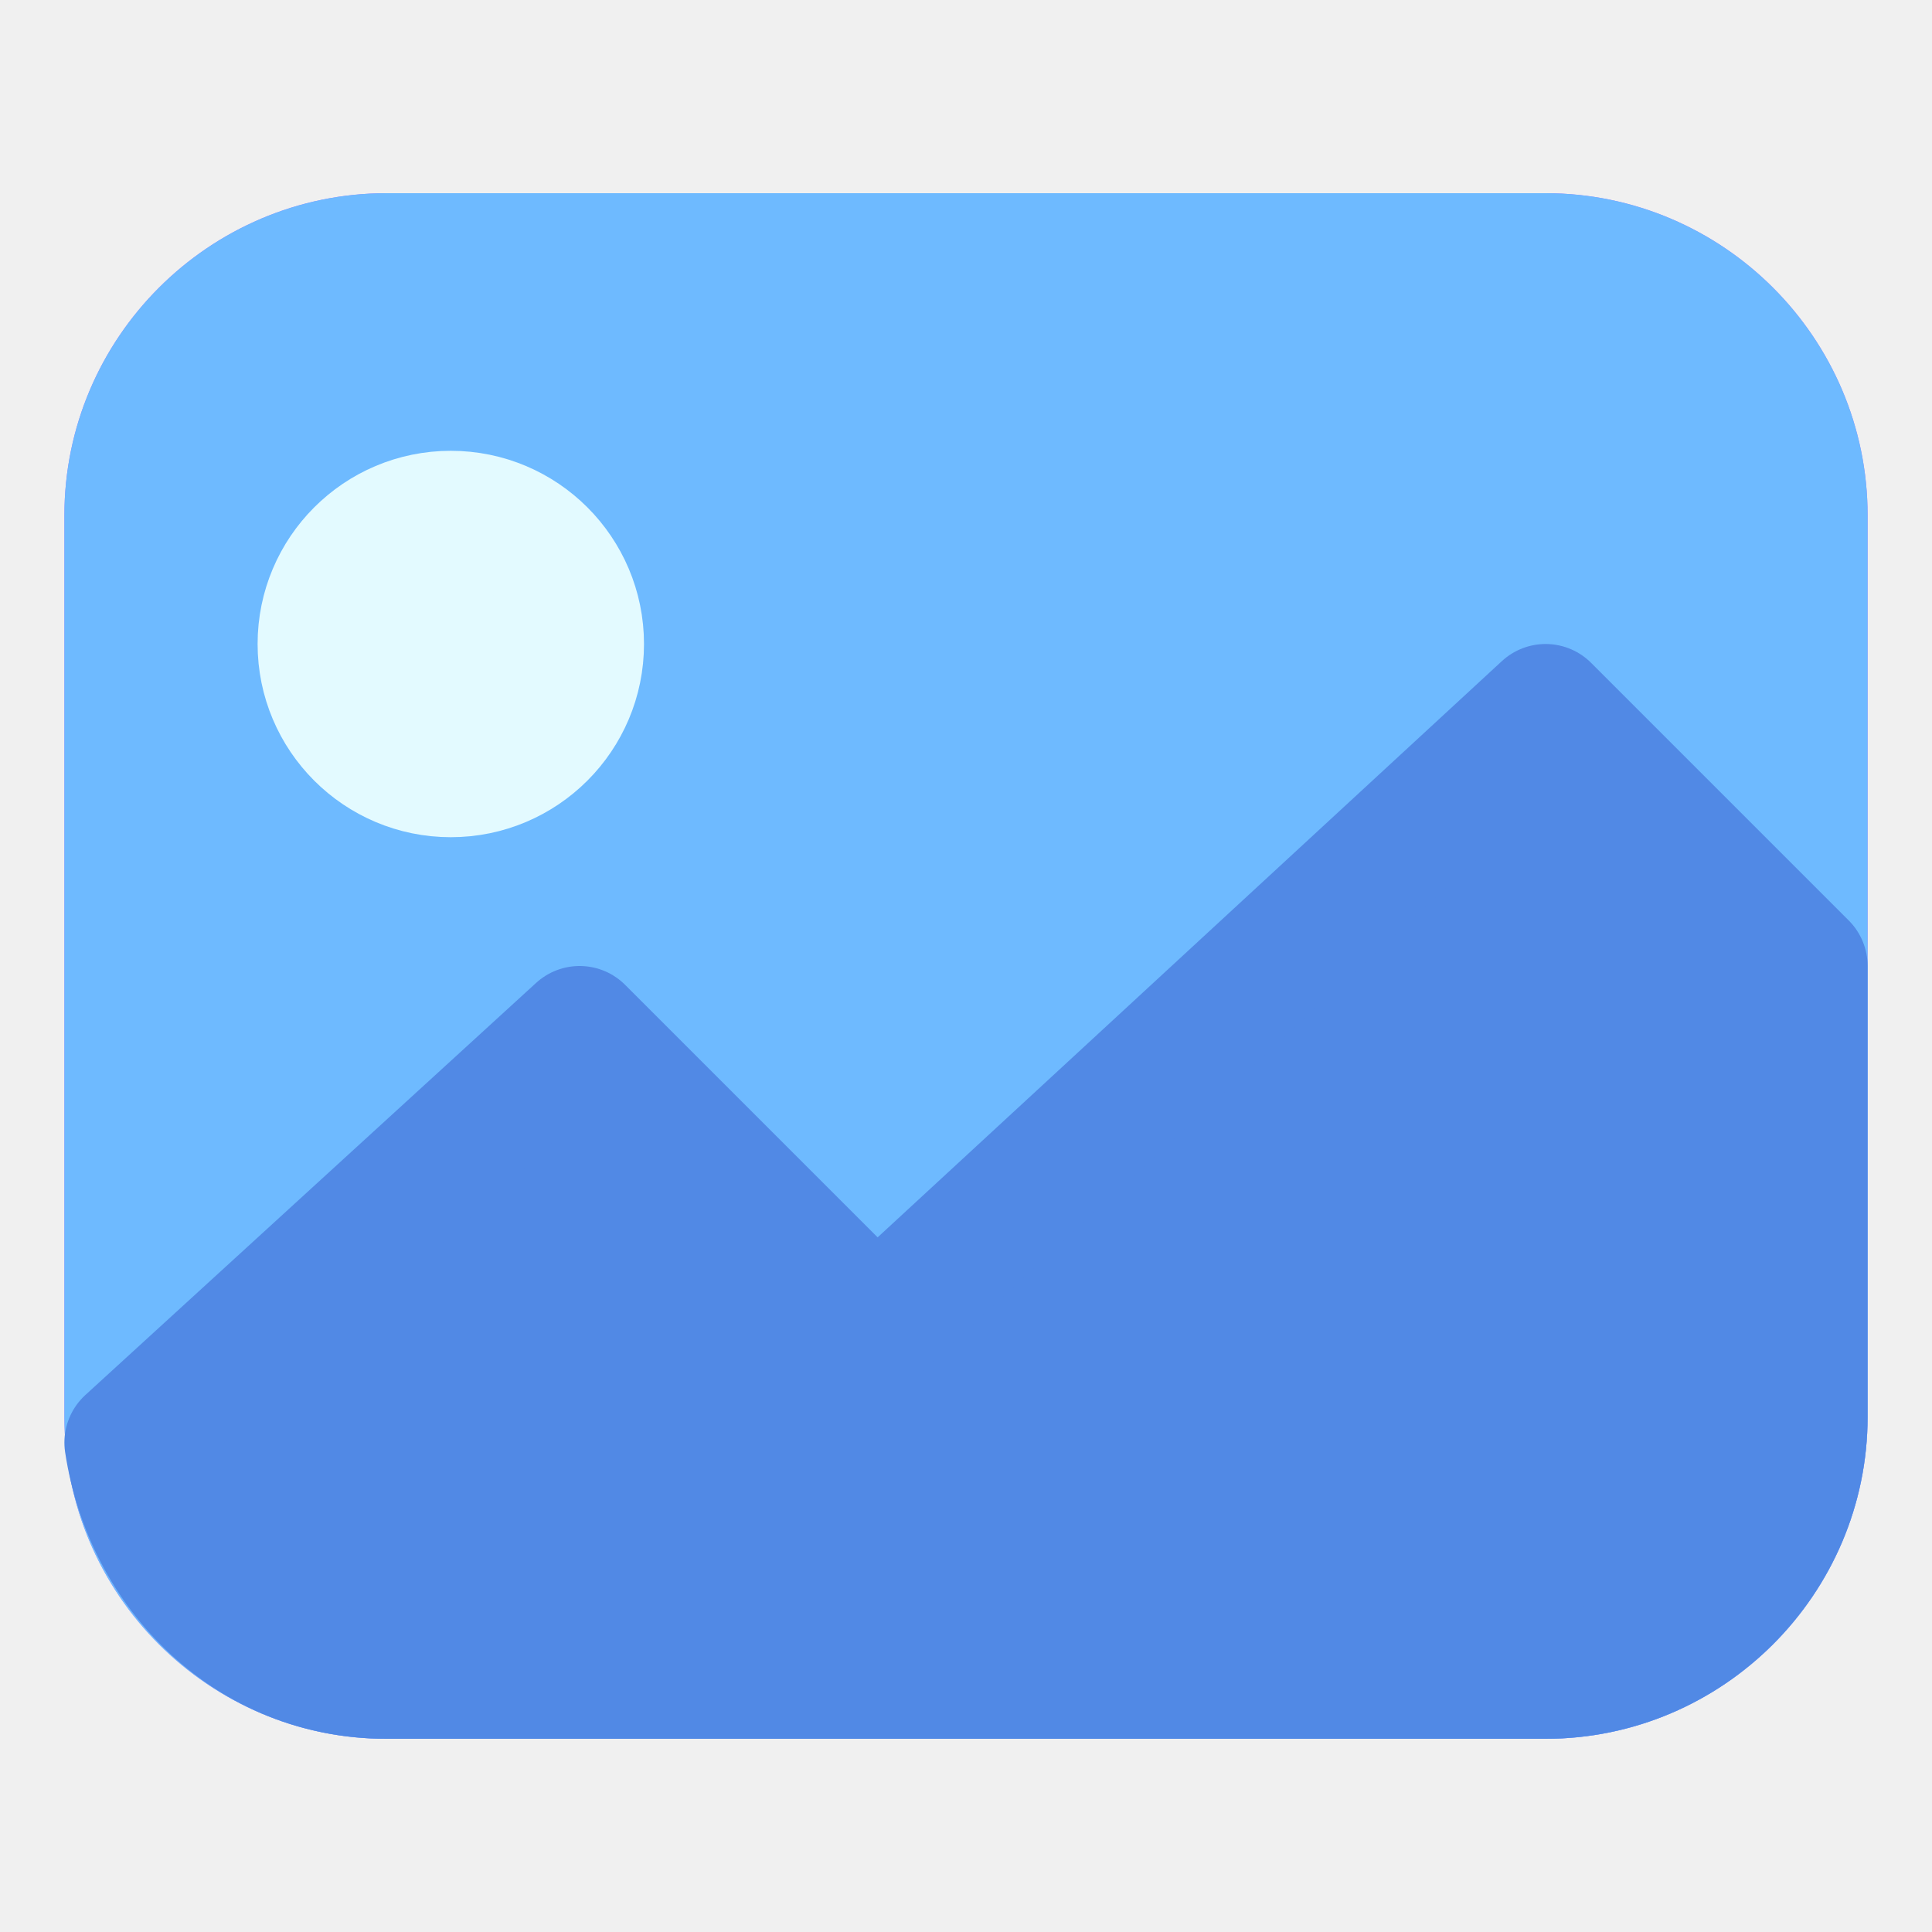
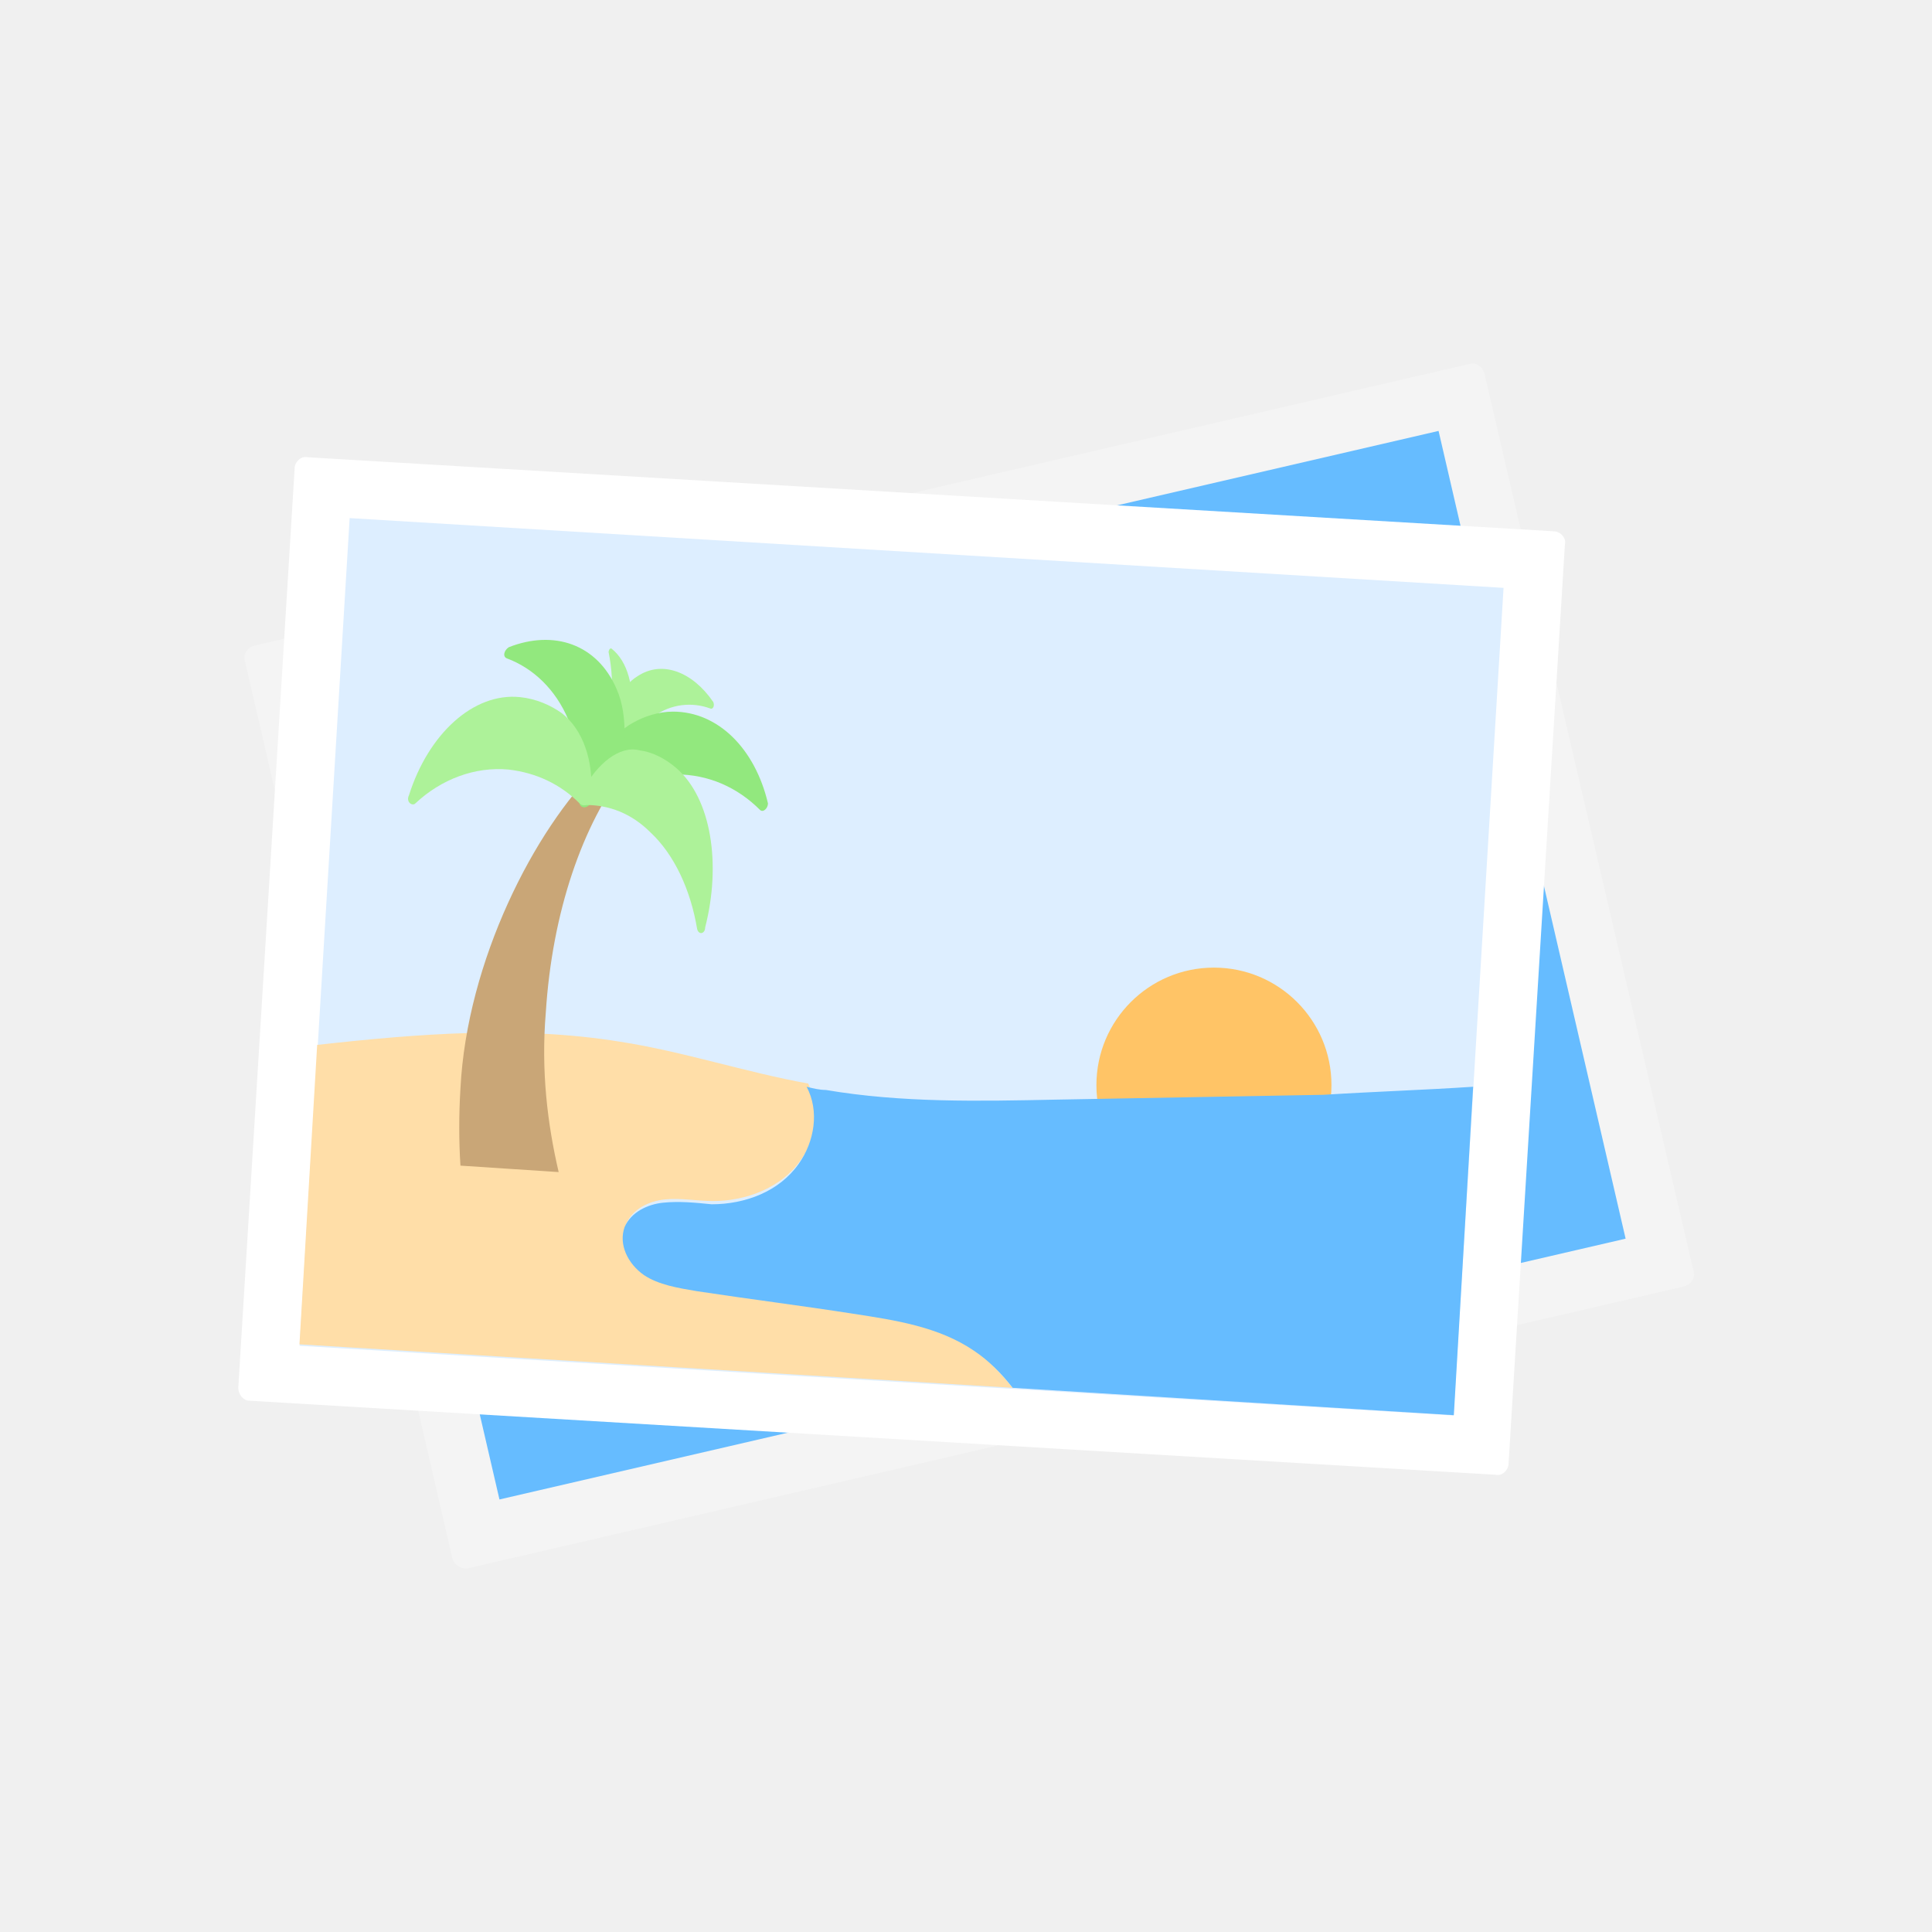
- <svg xmlns="http://www.w3.org/2000/svg" id="Layer_1" style="enable-background:new 0 0 30 30;" version="1.1" viewBox="0 0 30 30" xml:space="preserve">
+ <svg xmlns="http://www.w3.org/2000/svg" id="Layer_1" style="enable-background:new 0 0 120 120;" version="1.1" viewBox="0 0 120 120" xml:space="preserve">
  <style type="text/css">
- 	.st0{fill:none;stroke:#6C3DB7;stroke-width:4;stroke-linecap:round;stroke-linejoin:round;stroke-miterlimit:10;}
- 	.st1{fill:none;stroke:#1F992A;stroke-width:4;stroke-linecap:round;stroke-linejoin:round;stroke-miterlimit:10;}
- 	.st2{fill:none;stroke:#6A83BA;stroke-width:4;stroke-linecap:round;stroke-linejoin:round;stroke-miterlimit:10;}
- 	.st3{fill:#8A8AFF;stroke:#8A8AFF;stroke-width:2;stroke-linecap:round;stroke-linejoin:round;stroke-miterlimit:10;}
- 	.st4{fill:#6C3DB7;stroke:#6C3DB7;stroke-width:2;stroke-linecap:round;stroke-linejoin:round;stroke-miterlimit:10;}
- 	.st5{fill:#A576FF;stroke:#A576FF;stroke-width:2;stroke-linecap:round;stroke-linejoin:round;stroke-miterlimit:10;}
- 	.st6{fill:#F2BB41;stroke:#F2BB41;stroke-width:2;stroke-linecap:round;stroke-linejoin:round;stroke-miterlimit:10;}
- 	.st7{fill:#E08838;stroke:#E08838;stroke-width:2;stroke-linecap:round;stroke-linejoin:round;stroke-miterlimit:10;}
- 	.st8{fill:#1F992A;stroke:#1F992A;stroke-width:2;stroke-linecap:round;stroke-linejoin:round;stroke-miterlimit:10;}
- 	.st9{fill:#5EC11E;stroke:#5EC11E;stroke-width:2;stroke-linecap:round;stroke-linejoin:round;stroke-miterlimit:10;}
- 	.st10{fill:#E3FAFF;stroke:#E3FAFF;stroke-width:2;stroke-linecap:round;stroke-linejoin:round;stroke-miterlimit:10;}
- 	.st11{fill:#FF5093;stroke:#FF5093;stroke-width:2;stroke-linecap:round;stroke-linejoin:round;stroke-miterlimit:10;}
- 	.st12{fill:#B7257F;stroke:#B7257F;stroke-width:2;stroke-linecap:round;stroke-linejoin:round;stroke-miterlimit:10;}
- 	.st13{fill:#5189E5;stroke:#5189E5;stroke-width:2;stroke-linecap:round;stroke-linejoin:round;stroke-miterlimit:10;}
- 	.st14{fill:#6EBAFF;stroke:#6EBAFF;stroke-width:2;stroke-linecap:round;stroke-linejoin:round;stroke-miterlimit:10;}
- 	.st15{fill:#EDD977;stroke:#EDD977;stroke-width:2;stroke-linecap:round;stroke-linejoin:round;stroke-miterlimit:10;}
- 	.st16{fill:#8C43FF;stroke:#8C43FF;stroke-width:2;stroke-linecap:round;stroke-linejoin:round;stroke-miterlimit:10;}
- 	.st17{fill:#5252BA;stroke:#5252BA;stroke-width:2;stroke-linecap:round;stroke-linejoin:round;stroke-miterlimit:10;}
- 	.st18{fill:none;stroke:#E3FAFF;stroke-width:4;stroke-linecap:round;stroke-linejoin:round;stroke-miterlimit:10;}
- 	.st19{fill:#354C75;stroke:#354C75;stroke-width:2;stroke-linecap:round;stroke-linejoin:round;stroke-miterlimit:10;}
+ 	.st0{fill:#F4F4F4;}
+ 	.st1{fill:#66BCFF;}
+ 	.st2{fill:#FFFFFF;}
+ 	.st3{fill:#DDEEFF;}
+ 	.st4{fill:#FFDEA8;}
+ 	.st5{fill:#FFC466;}
+ 	.st6{fill:#ADF299;}
+ 	.st7{fill:#C9A677;}
+ 	.st8{fill:#92E87E;}
</style>
-   <path class="st5" d="M24,26H6c-2.2,0-4-1.8-4-4V8c0-2.2,1.8-4,4-4h18c2.2,0,4,1.8,4,4v14C28,24.2,26.2,26,24,26z" />
-   <path class="st14" d="M24,26H6c-2.2,0-4-1.8-4-4V8c0-2.2,1.8-4,4-4h18c2.2,0,4,1.8,4,4v14C28,24.2,26.2,26,24,26z" />
  <g>
-     <path class="st13" d="M6,26h18c2.2,0,4-1.8,4-4v-7l-4-4l-10.4,9.6L9,16l-7,6.4C2.3,24.4,3.9,26,6,26z" />
+     <g>
+       <path class="st0" d="M28.1,96.8L15.2,41c-0.1-0.4,0.2-0.8,0.6-0.9l75.5-17.5c0.4-0.1,0.8,0.2,0.9,0.6L105.2,79    c0.1,0.4-0.2,0.8-0.6,0.9L29.1,97.4C28.7,97.5,28.2,97.2,28.1,96.8z" />
+       <g>
+         <rect class="st1" height="51.5" transform="matrix(0.9742 -0.2256 0.2256 0.9742 -11.9843 15.1276)" width="71.8" x="24.3" y="34.2" />
+       </g>
+     </g>
+     <g>
+       <path class="st2" d="M14.8,86.2l3.5-57.1c0-0.4,0.4-0.8,0.8-0.7L96.5,33c0.4,0,0.8,0.4,0.7,0.8l-3.5,57.1c0,0.4-0.4,0.8-0.8,0.7    L15.5,87C15.1,87,14.8,86.6,14.8,86.2z" />
+       <g>
+         <rect class="st3" height="71.8" transform="matrix(6.034829e-02 -0.9982 0.9982 6.034829e-02 -7.2698 112.2787)" width="51.5" x="30.2" y="24.1" />
+         <path class="st4" d="M62.9,86.2l-44.3-2.7l1.1-18.6c6.3-0.7,12.6-1.2,18.8-0.2c3.9,0.6,7.8,1.9,11.7,2.6c0.7,1.5,0.5,3.5-0.5,4.8     c-1.2,1.7-3.4,2.5-5.4,2.5c-1,0-2-0.2-3-0.1c-1,0.1-2,0.6-2.4,1.5c-0.4,1.1,0.2,2.3,1.2,3c1,0.7,2.2,0.8,3.3,1     c3.2,0.5,6.4,1,9.7,1.4c2.6,0.4,5.3,0.8,7.5,2.3C61.4,84.6,62.2,85.3,62.9,86.2z" />
+         <circle class="st5" cx="75.4" cy="67.4" r="7.3" />
+         <g>
+           <path class="st6" d="M38,46.9L38,46.9c0.1,0.3,0.4,0.4,0.5,0.1c0.5-1,1.2-1.9,2.1-2.5c1.1-0.8,2.4-0.9,3.5-0.5      c0.2,0.1,0.3-0.2,0.2-0.4C43,41.7,41.1,41,39.6,42c-0.5,0.3-0.9,0.8-1.3,1.4C37.7,44.3,37.6,45.7,38,46.9z" />
+           <path class="st6" d="M37.1,46.5L37.1,46.5c-0.1-0.1-0.2-0.3-0.1-0.4c0.4-0.6,0.7-1.4,0.9-2.3c0.2-1.2,0.1-2.3-0.1-3.3      c0-0.1,0.1-0.3,0.2-0.2c1,0.8,1.4,2.4,1.2,4.1c-0.1,0.5-0.3,1-0.5,1.4C38.3,46.4,37.7,46.7,37.1,46.5z" />
+           <path class="st7" d="M28.6,67.6c-0.1,1.6-0.1,3.3,0,4.8l6.1,0.4c-0.7-3-1.1-6.3-0.8-9.9c0.4-6.3,2.3-11.7,5-15.2l-1.7-0.1      C33.2,51.5,29,59.7,28.6,67.6z" />
+           <path class="st8" d="M37.2,49L37.2,49c0,0.4,0.3,0.7,0.6,0.5c1.2-0.9,2.7-1.4,4.2-1.4c2,0,3.8,0.8,5.2,2.2      c0.2,0.2,0.5-0.1,0.5-0.4c-0.8-3.4-3.1-5.7-5.9-5.7c-0.9,0-1.8,0.3-2.5,0.7C38,45.6,37.2,47.2,37.2,49z" />
+           <path class="st8" d="M36.6,50L36.6,50c-0.3,0.3-0.7,0.1-0.6-0.3c0.1-1.7-0.1-3.5-0.7-5c-0.8-1.9-2.2-3.2-3.8-3.8      c-0.3-0.1-0.2-0.5,0.1-0.7c2.8-1.1,5.5-0.2,6.7,2.6c0.4,0.9,0.5,1.9,0.5,2.9C38.8,47.2,37.9,48.9,36.6,50z" />
+           <path class="st6" d="M36.2,49.1L36.2,49.1c-0.2,0.4-0.1,1,0.2,0.9c1.4,0,2.8,0.5,4,1.7c1.5,1.4,2.5,3.6,2.9,6      c0.1,0.4,0.5,0.3,0.5-0.1c1-3.9,0.4-8-1.8-9.9c-0.7-0.6-1.5-1-2.3-1.1C38.5,46.3,37.1,47.4,36.2,49.1z" />
+           <path class="st6" d="M36.7,49.4L36.7,49.4c0,0.5-0.4,0.8-0.7,0.5c-1.2-1.2-2.7-1.9-4.4-2.1c-2.1-0.2-4.2,0.6-5.8,2.1      c-0.2,0.2-0.6-0.1-0.4-0.5c1.2-3.8,4-6.4,6.9-6.1c1,0.1,1.9,0.5,2.6,1C36.2,45.3,36.9,47.3,36.7,49.4z" />
+         </g>
+         <path class="st1" d="M91.5,67.5l-1.2,20.4l-27.4-1.7c-0.7-0.9-1.5-1.7-2.4-2.3c-2.2-1.5-4.9-1.9-7.5-2.3     c-3.2-0.5-6.4-0.9-9.7-1.4c-1.2-0.2-2.4-0.4-3.3-1c-1-0.7-1.6-1.9-1.2-3c0.4-0.9,1.4-1.4,2.4-1.5c1-0.1,2,0,3,0.1     c2.1,0,4.2-0.8,5.4-2.5c1-1.4,1.3-3.3,0.5-4.8c0.4,0.1,0.8,0.2,1.2,0.2c4.7,0.8,9.5,0.7,14.3,0.6c5.5-0.1,11.1-0.2,16.6-0.3     C85.4,67.8,88.5,67.7,91.5,67.5z" />
+       </g>
+     </g>
  </g>
-   <circle class="st10" cx="7" cy="10" r="2" />
</svg>
